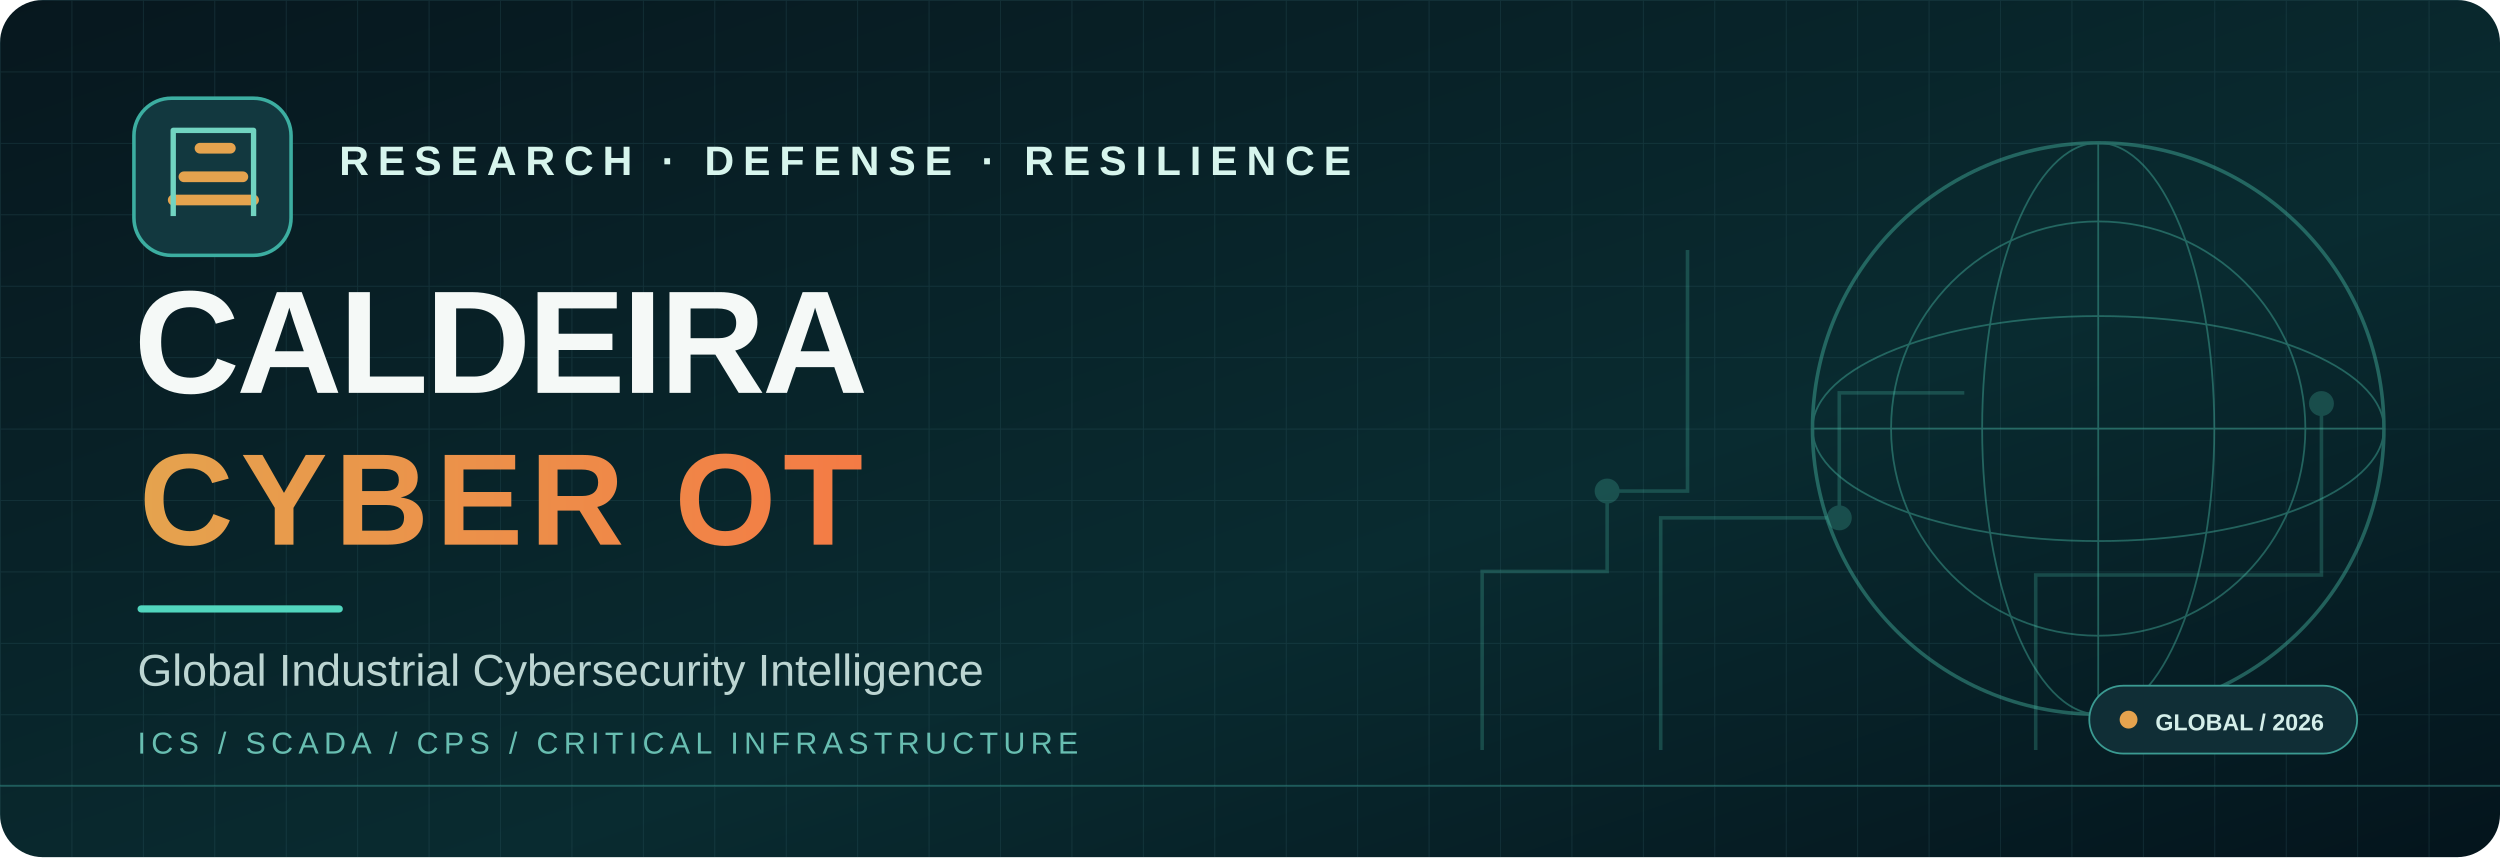
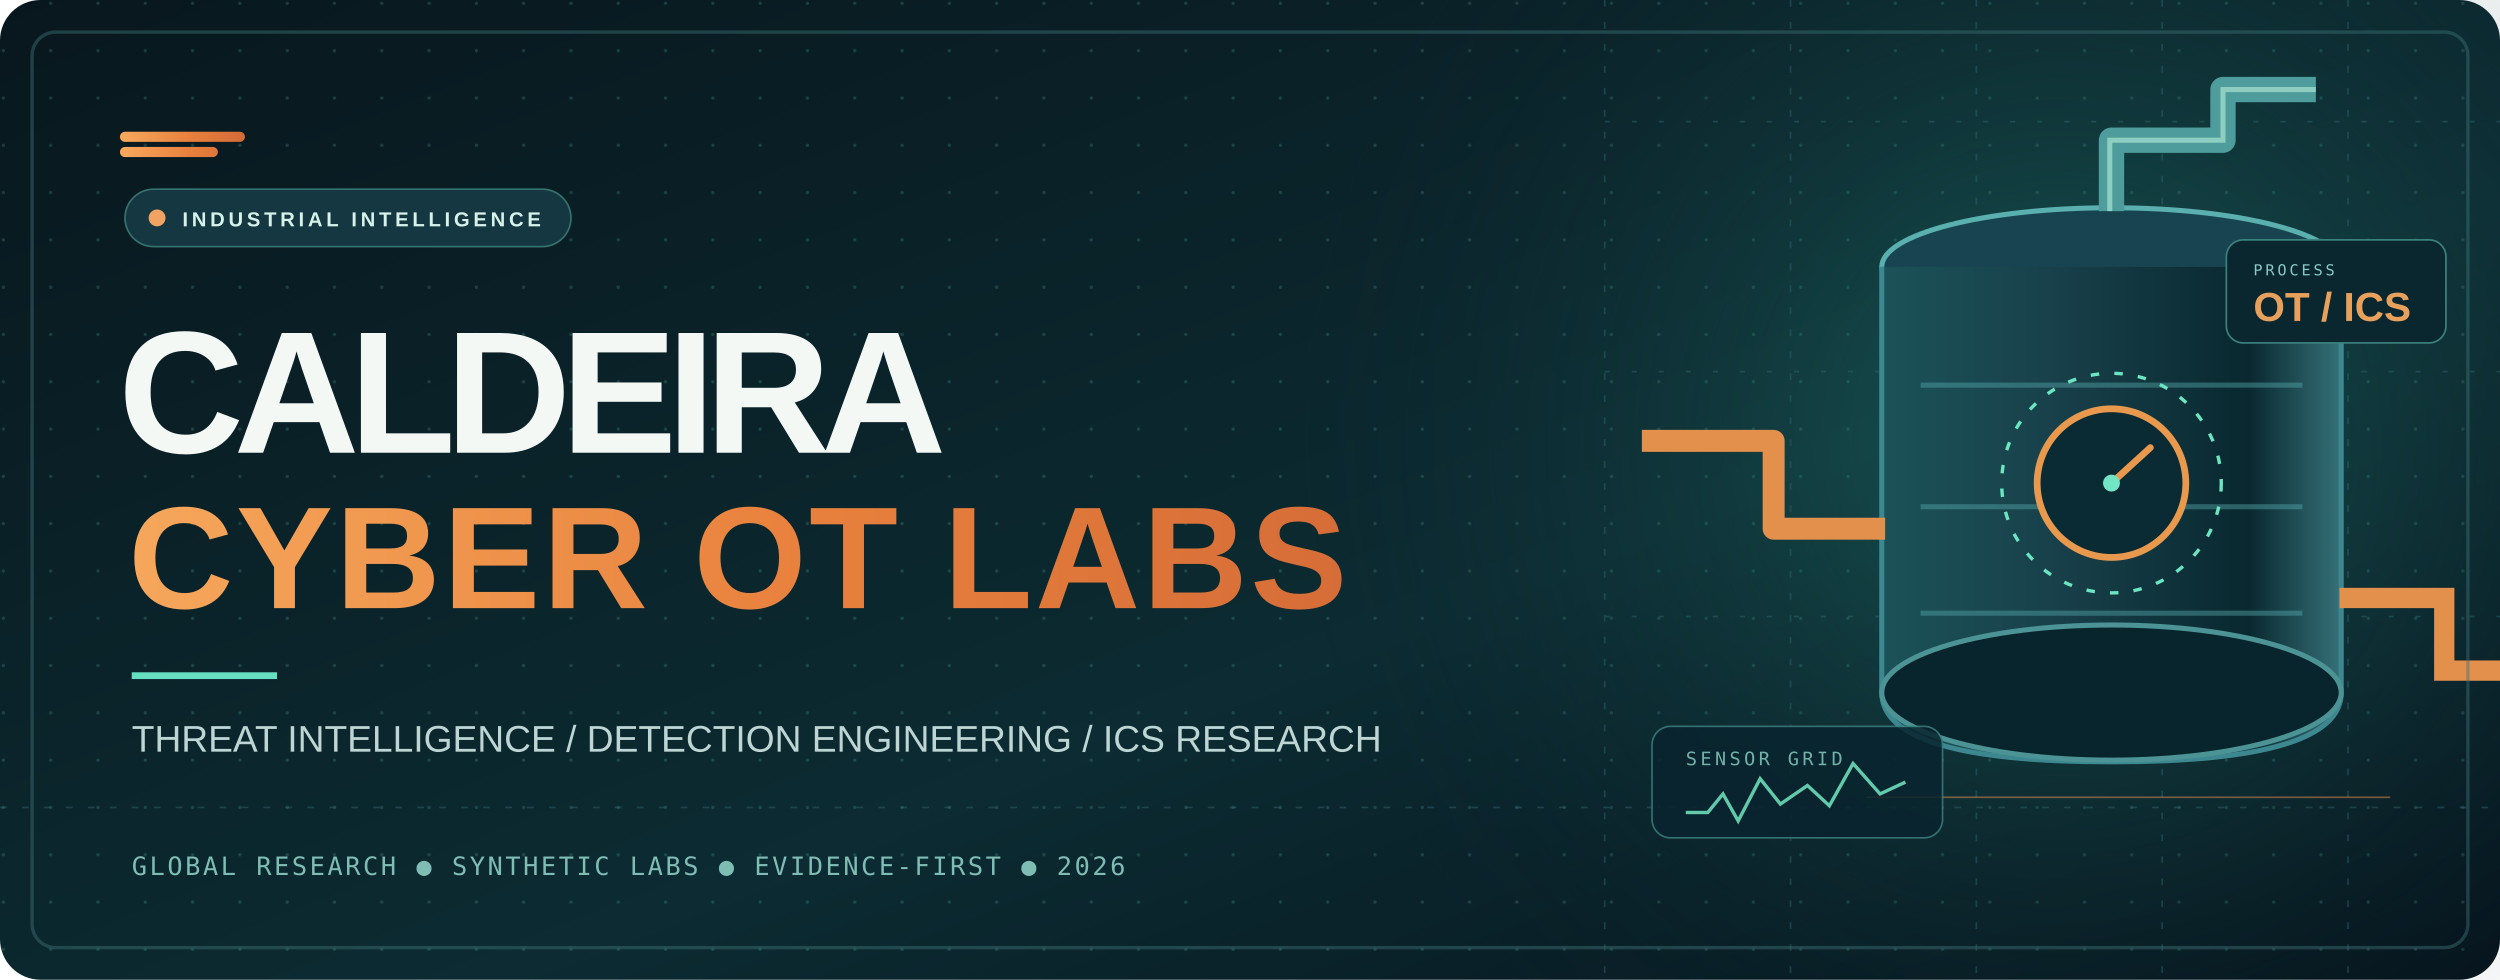
- <svg xmlns="http://www.w3.org/2000/svg" width="1400" height="480" viewBox="0 0 1400 480" role="img" aria-label="Caldeira Cyber OT, Global Industrial Cybersecurity Intelligence">
+ <svg xmlns="http://www.w3.org/2000/svg" width="1480" height="580" viewBox="0 0 1480 580" role="img" aria-labelledby="ttl desc">
  <defs>
-     <linearGradient id="bg" x1="0" y1="0" x2="1" y2="1">
-       <stop stop-color="#07171E" />
-       <stop offset=".6" stop-color="#092B30" />
-       <stop offset="1" stop-color="#04141C" />
+     <linearGradient id="sky" x1="0" x2="1" y1="0" y2="1">
+       <stop stop-color="#08171D" />
+       <stop offset=".6" stop-color="#0C2B32" />
+       <stop offset="1" stop-color="#06131C" />
    </linearGradient>
-     <linearGradient id="heat" x1="0" x2="1" y1="0" y2="0">
-       <stop stop-color="#E5A34E" />
-       <stop offset="1" stop-color="#F47B45" />
+     <linearGradient id="tank" x1="0" x2="1">
+       <stop stop-color="#1B5258" />
+       <stop offset=".38" stop-color="#18404A" />
+       <stop offset=".8" stop-color="#092830" />
+       <stop offset="1" stop-color="#357078" />
    </linearGradient>
-     <pattern id="grid" width="40" height="40" patternUnits="userSpaceOnUse">
-       <path d="M40 0H0V40" fill="none" stroke="#316269" stroke-opacity=".27" />
+     <linearGradient id="copper" x1="0" x2="1">
+       <stop stop-color="#F6A75B" />
+       <stop offset=".55" stop-color="#E8813D" />
+       <stop offset="1" stop-color="#D66D38" />
+     </linearGradient>
+     <radialGradient id="flare">
+       <stop stop-color="#2D9F8D" stop-opacity=".4" />
+       <stop offset="1" stop-color="#0D232D" stop-opacity="0" />
+     </radialGradient>
+     <pattern id="dots" width="28" height="28" patternUnits="userSpaceOnUse">
+       <circle cx="2" cy="2" r="1" fill="#62D2BF" opacity=".19" />
    </pattern>
-     <filter id="glow">
-       <feGaussianBlur stdDeviation="5" />
+     <filter id="blur">
+       <feGaussianBlur stdDeviation="22" />
    </filter>
  </defs>
-   <rect width="1400" height="480" rx="24" fill="url(#bg)" />
-   <rect width="1400" height="480" rx="24" fill="url(#grid)" />
-   <path d="M0 440H1400" stroke="#3AA99B" stroke-opacity=".4" />
-   <g transform="translate(1020 70)" fill="none" stroke="#4CC2AD" opacity=".4">
-     <circle cx="155" cy="170" r="160" stroke-width="2" />
-     <circle cx="155" cy="170" r="116" />
-     <ellipse cx="155" cy="170" rx="65" ry="160" />
-     <ellipse cx="155" cy="170" rx="160" ry="63" />
-     <path d="M-5 170H315M155 10V330" />
+   <rect width="1480" height="580" rx="24" fill="url(#sky)" />
+   <rect width="1480" height="580" rx="24" fill="url(#dots)" />
+   <circle cx="1220" cy="260" r="460" fill="url(#flare)" />
+   <g opacity=".46" stroke="#2E6670" fill="none">
+     <path d="M950 0v580M1060 0v580M1170 0v580M1280 0v580M1390 0v580M0 478h1480" stroke-dasharray="4 9" />
+     <path d="M950 72h530M950 220h530M950 365h530" stroke-dasharray="3 13" />
  </g>
-   <g opacity=".25" stroke="#4CC2AD" fill="none" stroke-width="2">
-     <path d="M830 420v-100h70v-45h45V140" />
-     <path d="M930 420v-130h100v-70h70" />
-     <path d="M1140 420V322h160v-96" />
-     <circle cx="900" cy="275" r="6" fill="#4CC2AD" />
-     <circle cx="1030" cy="290" r="6" fill="#4CC2AD" />
-     <circle cx="1300" cy="226" r="6" fill="#4CC2AD" />
+   <g transform="translate(1030 42)" fill="none">
+     <ellipse cx="220" cy="116" rx="136" ry="35" fill="#184451" stroke="#5AAFAF" stroke-width="3" />
+     <path d="M84 116V368Q84 409 220 409Q356 409 356 368V116" fill="url(#tank)" stroke="#3D8890" stroke-width="3" />
+     <ellipse cx="220" cy="368" rx="136" ry="40" fill="#08242C" stroke="#4B9394" stroke-width="3" />
+     <path d="M107 186H333M107 258H333M107 321H333" stroke="#53A8A8" stroke-opacity=".45" stroke-width="3" />
+     <path d="M220 83V41h66v-30h55" stroke="#4E9C9B" stroke-width="15" stroke-linejoin="round" />
+     <path d="M219 83V41h67v-30h55" stroke="#B7F0D9" stroke-opacity=".6" stroke-width="3" />
+     <path d="M86 271h-66v-52h-78" stroke="#E4904D" stroke-width="13" stroke-linejoin="round" />
+     <path d="M355 312h62v43h80" stroke="#E4904D" stroke-width="12" />
+     <circle cx="220" cy="244" r="65" stroke="#6CE5C1" stroke-width="2" stroke-dasharray="5 9" />
+     <circle cx="220" cy="244" r="44" fill="#0A2A34" stroke="#E8994E" stroke-width="4" />
+     <path d="M220 244l23-21" stroke="#E8994E" stroke-width="4" stroke-linecap="round" />
+     <circle cx="220" cy="244" r="5" fill="#72E6C4" />
+     <path d="M75 430h310" stroke="#E78C47" opacity=".5" />
  </g>
-   <g transform="translate(75 55)">
-     <rect x="0" y="0" width="88" height="88" rx="21" fill="#12383F" stroke="#3CAEA1" stroke-width="2" />
-     <path d="M22 57h45M28 44h33M37 28h17" stroke="#E5A34E" stroke-width="6" stroke-linecap="round" />
-     <path d="M22 66V18h45v48" fill="none" stroke="#71D4C1" stroke-width="3" stroke-linejoin="round" />
+   <g opacity=".85">
+     <rect x="978" y="430" width="172" height="66" rx="11" fill="#08232E" stroke="#3A7D7E" />
+     <text x="998" y="453" font-size="11" letter-spacing="2" font-family="monospace" fill="#82C9BF">SENSOR GRID</text>
+     <path d="M998 481h13l9-11 9 16 13-25 12 15 16-11 13 12 14-25 16 18 15-7" stroke="#71E6C0" fill="none" stroke-width="2" />
  </g>
-   <text x="190" y="98" font-family="Arial,sans-serif" fill="#D7F5ED" font-size="23" font-weight="700" letter-spacing="5">RESEARCH · DEFENSE · RESILIENCE</text>
-   <text x="75" y="220" font-family="Arial,sans-serif" font-size="82" font-weight="800" fill="#F5F9F7" letter-spacing="-1.8">CALDEIRA</text>
-   <text x="78" y="305" font-family="Arial,sans-serif" font-size="73" font-weight="800" fill="url(#heat)" letter-spacing="4">CYBER OT</text>
-   <rect x="77" y="339" height="4" width="115" rx="2" fill="#51D6BE" />
-   <text x="77" y="384" font-family="Arial,sans-serif" font-size="25" fill="#BCD5D2">Global Industrial Cybersecurity Intelligence</text>
-   <text x="77" y="422" font-family="Arial,sans-serif" font-size="17" letter-spacing="3" fill="#68BEB1">ICS / SCADA / CPS / CRITICAL INFRASTRUCTURE</text>
-   <g transform="translate(1170 384)">
-     <rect x="0" y="0" width="150" height="38" rx="19" fill="#102E36" stroke="#3B9B92" />
-     <circle cx="22" cy="19" r="5" fill="#E5A34E" />
-     <text x="37" y="25" font-family="Arial" fill="#D4EEE9" font-weight="700" font-size="13">GLOBAL / 2026</text>
+   <g>
+     <rect x="1318" y="142" width="130" height="61" rx="10" fill="#0A2730" stroke="#3B817E" />
+     <text x="1334" y="163" font-size="9" letter-spacing="1.7" font-family="monospace" fill="#8BCAC5">PROCESS</text>
+     <text x="1334" y="190" font-size="24" font-weight="bold" font-family="Arial" fill="#E8A15C">OT / ICS</text>
  </g>
+   <path d="M74 81h68M74 90h52" stroke="url(#copper)" stroke-width="6" stroke-linecap="round" />
+   <rect x="74" y="112" width="264" height="34" rx="17" fill="#143741" stroke="#35716D" />
+   <circle cx="93" cy="129" r="5" fill="#F0A363" />
+   <text x="108" y="134" font-family="Arial" font-weight="bold" font-size="12" letter-spacing="2.2" fill="#D6F2E9">INDUSTRIAL INTELLIGENCE</text>
+   <text x="70" y="268" font-family="Arial,Helvetica,sans-serif" font-size="103" font-weight="900" letter-spacing="-6" fill="#F4F8F5">CALDEIRA</text>
+   <text x="76" y="360" font-family="Arial,Helvetica,sans-serif" font-size="86" font-weight="900" letter-spacing="1.6" fill="url(#copper)">CYBER OT LABS</text>
+   <rect x="78" y="398" width="86" height="4" fill="#66DFC0" />
+   <text x="78" y="445" font-family="Arial,Helvetica,sans-serif" font-size="22" fill="#BDD5D3">THREAT INTELLIGENCE   /   DETECTION ENGINEERING   /   ICS RESEARCH</text>
+   <text x="78" y="518" font-family="monospace" font-size="15" letter-spacing="1.5" fill="#7EBCB4">GLOBAL RESEARCH  ●  SYNTHETIC LABS  ●  EVIDENCE-FIRST  ●  2026</text>
+   <rect x="19" y="19" width="1442" height="542" rx="14" fill="none" stroke="#3D7375" stroke-opacity=".45" stroke-width="2" />
</svg>
